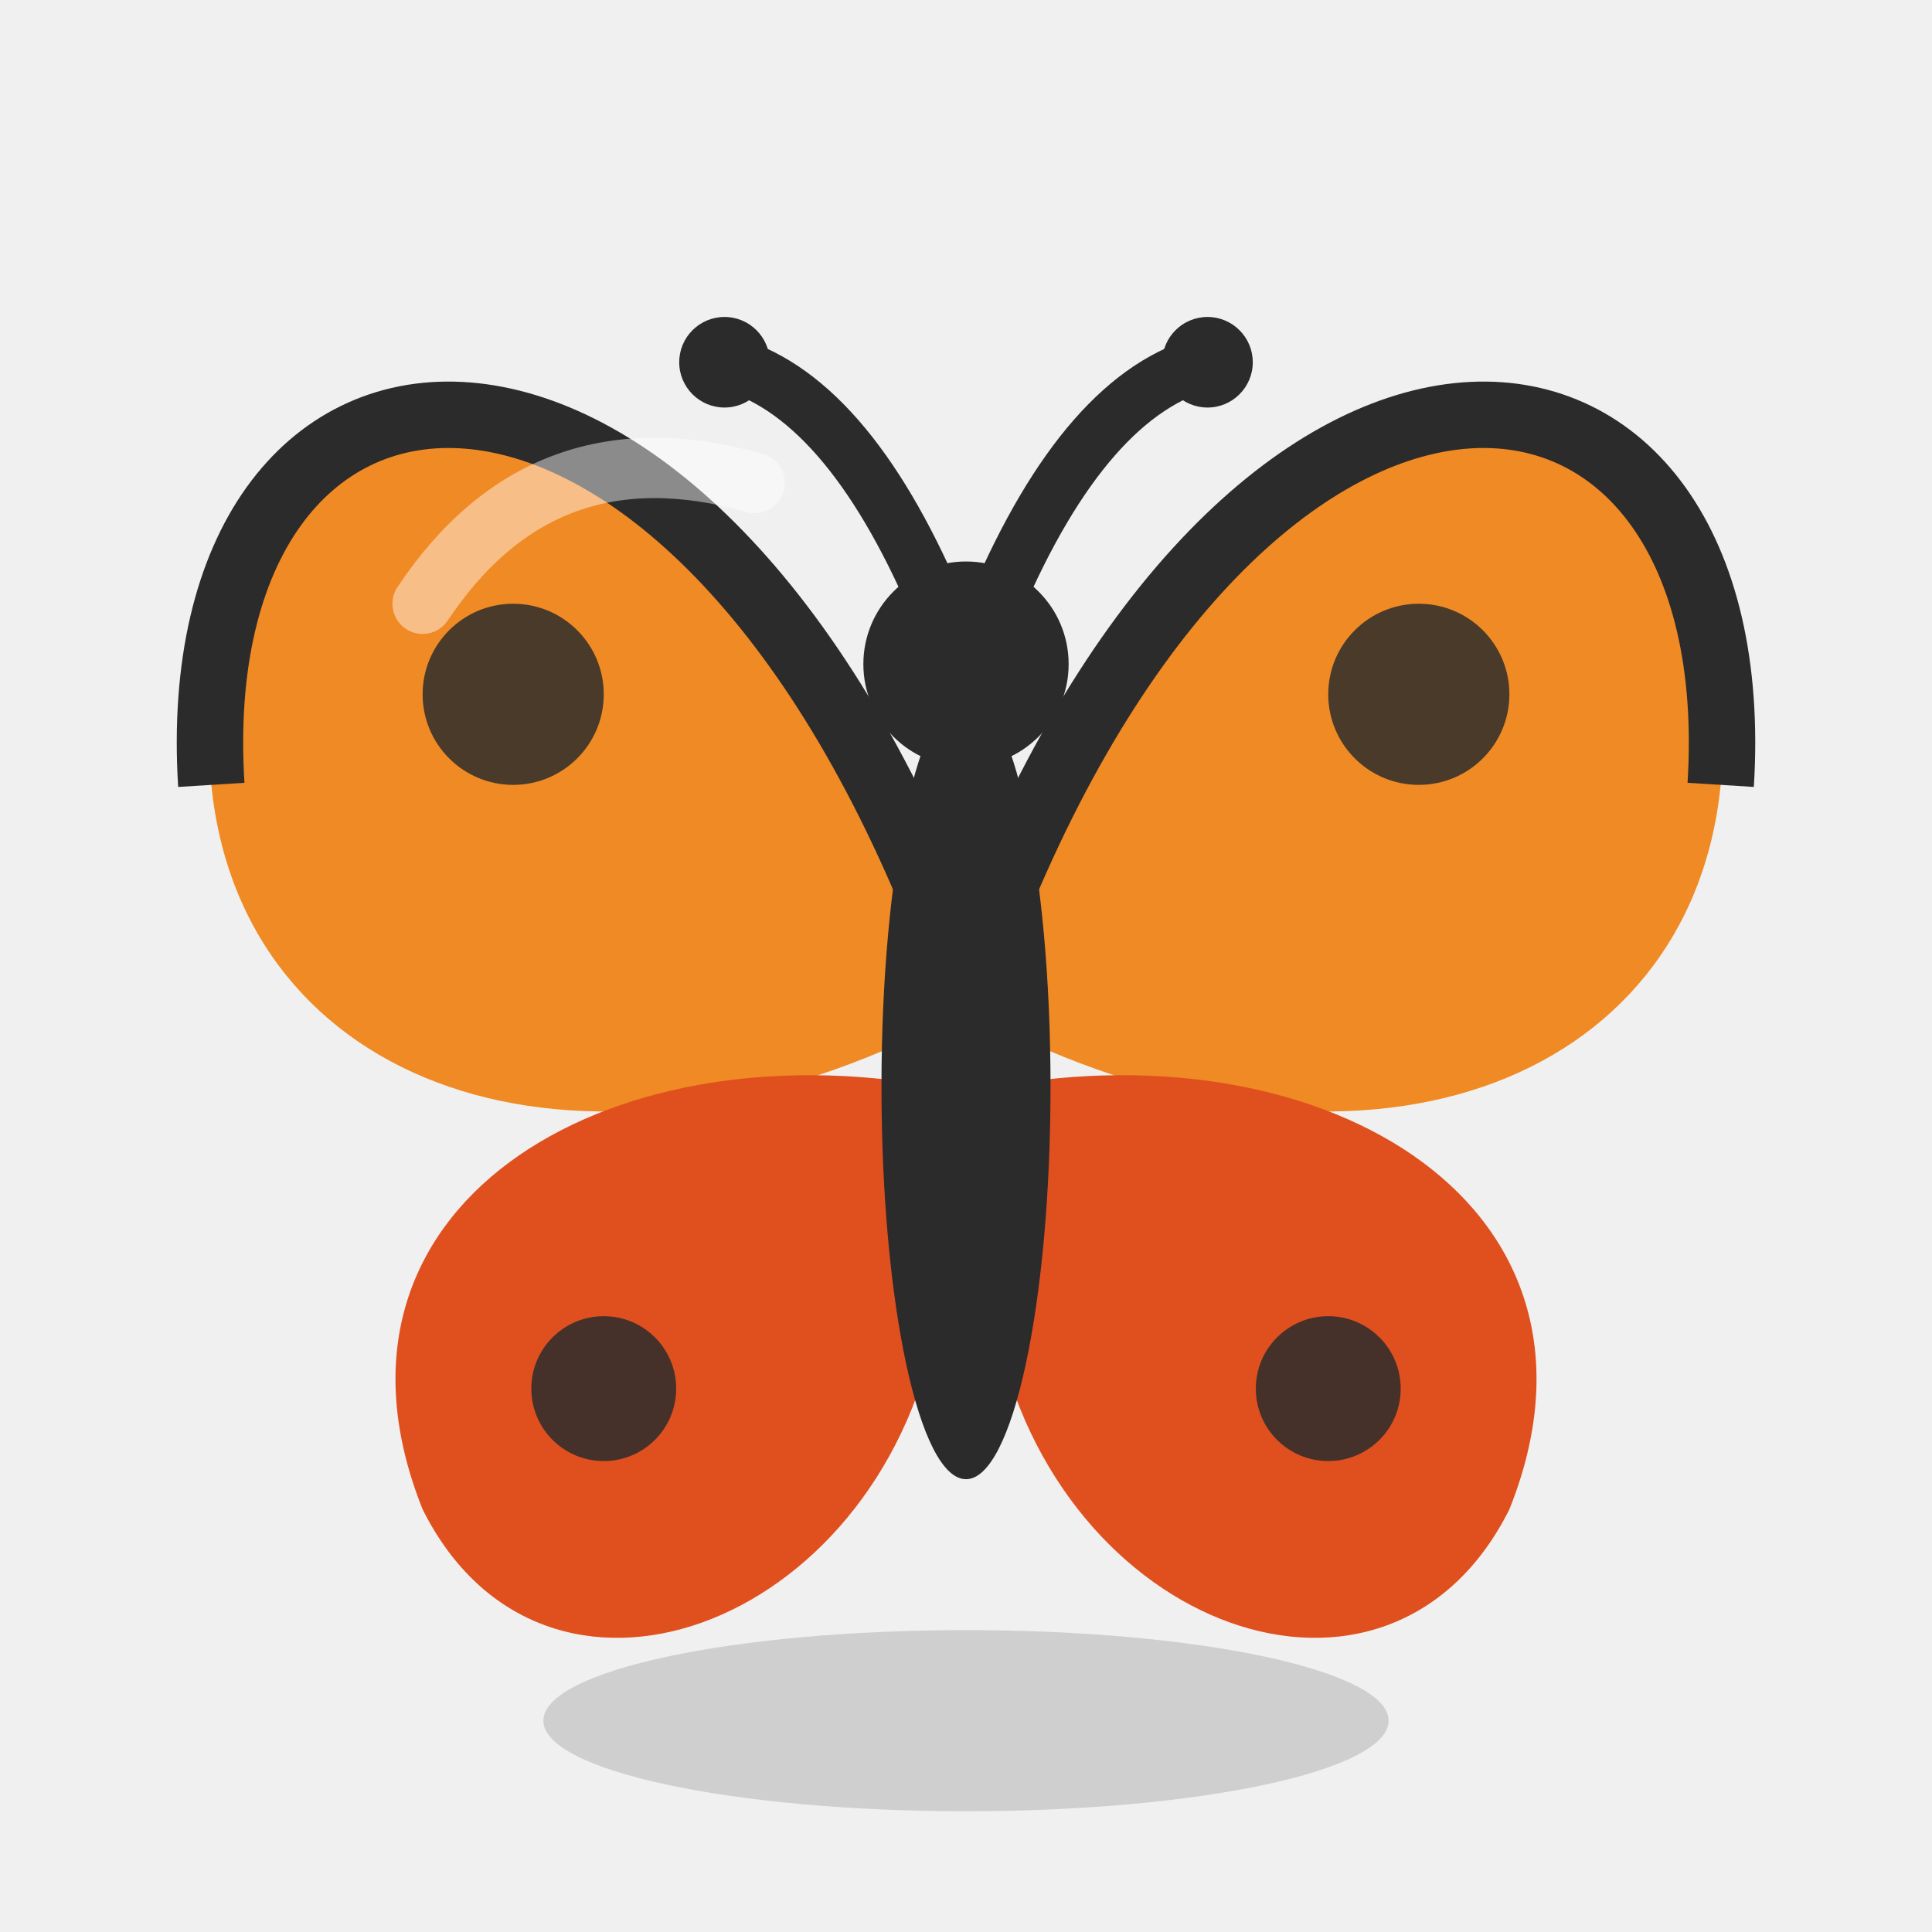
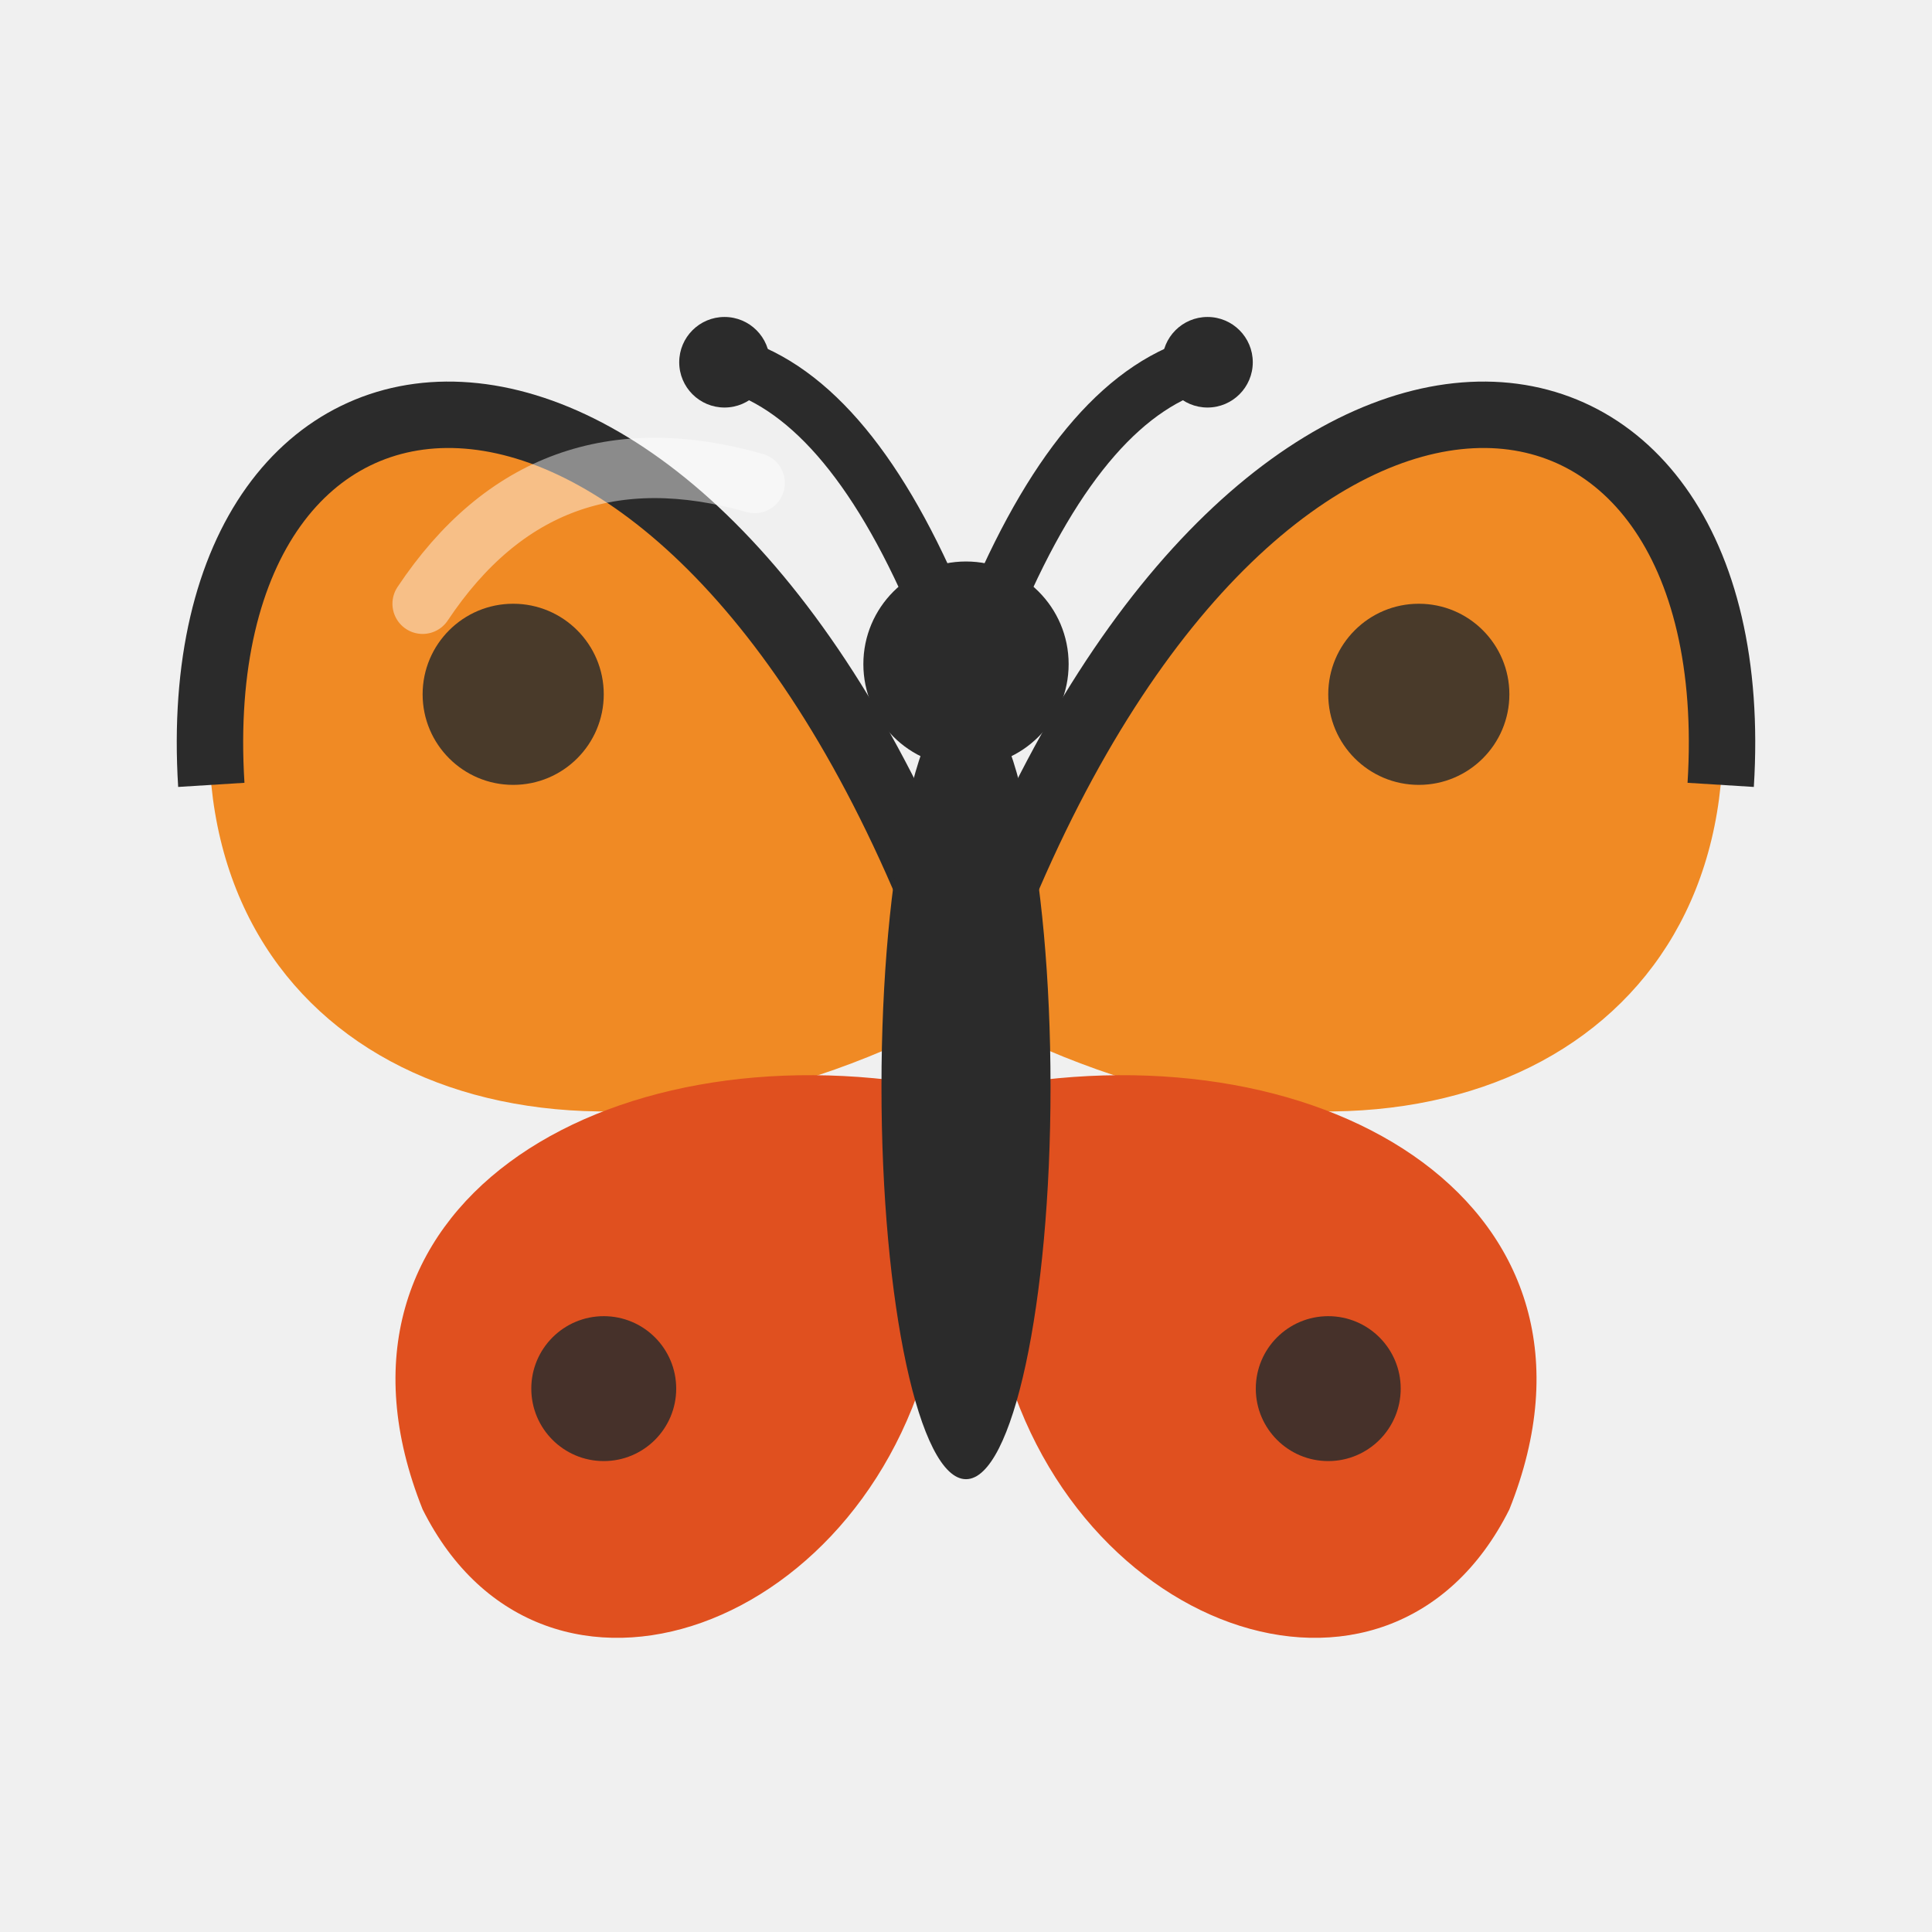
<svg xmlns="http://www.w3.org/2000/svg" viewBox="0 0 64 64" role="img" aria-label="Butterfly">
-   <ellipse cx="32" cy="57" rx="14" ry="3" fill="#000" opacity=".14" />
  <path d="M31 30C22 8 6 10 7 26c1 10 12 14 24 8z" fill="#f08a24" />
  <path d="M33 30c9-22 25-20 24-4-1 10-12 14-24 8z" fill="#f08a24" />
  <path d="M31 36C20 34 10 40 14 50c4 8 15 4 17-6z" fill="#e0501f" />
  <path d="M33 36c11-2 21 4 17 14-4 8-15 4-17-6z" fill="#e0501f" />
  <g fill="#2b2b2b" opacity=".85">
    <circle cx="17" cy="23" r="3" />
    <circle cx="47" cy="23" r="3" />
    <circle cx="20" cy="46" r="2.400" />
    <circle cx="44" cy="46" r="2.400" />
  </g>
  <path d="M31 30C22 8 6 10 7 26M33 30c9-22 25-20 24-4" fill="none" stroke="#2b2b2b" stroke-width="2.200" stroke-linejoin="round" />
  <ellipse cx="32" cy="36" rx="2.800" ry="13" fill="#2b2b2b" />
  <circle cx="32" cy="22" r="3.400" fill="#2b2b2b" />
  <path d="M31 20q-3-7-7-8M33 20q3-7 7-8" stroke="#2b2b2b" stroke-width="1.800" fill="none" stroke-linecap="round" />
  <circle cx="24" cy="12" r="1.500" fill="#2b2b2b" />
  <circle cx="40" cy="12" r="1.500" fill="#2b2b2b" />
  <path d="M14 20q4-6 11-4" stroke="#fff" stroke-width="2" fill="none" opacity=".45" stroke-linecap="round" />
</svg>
